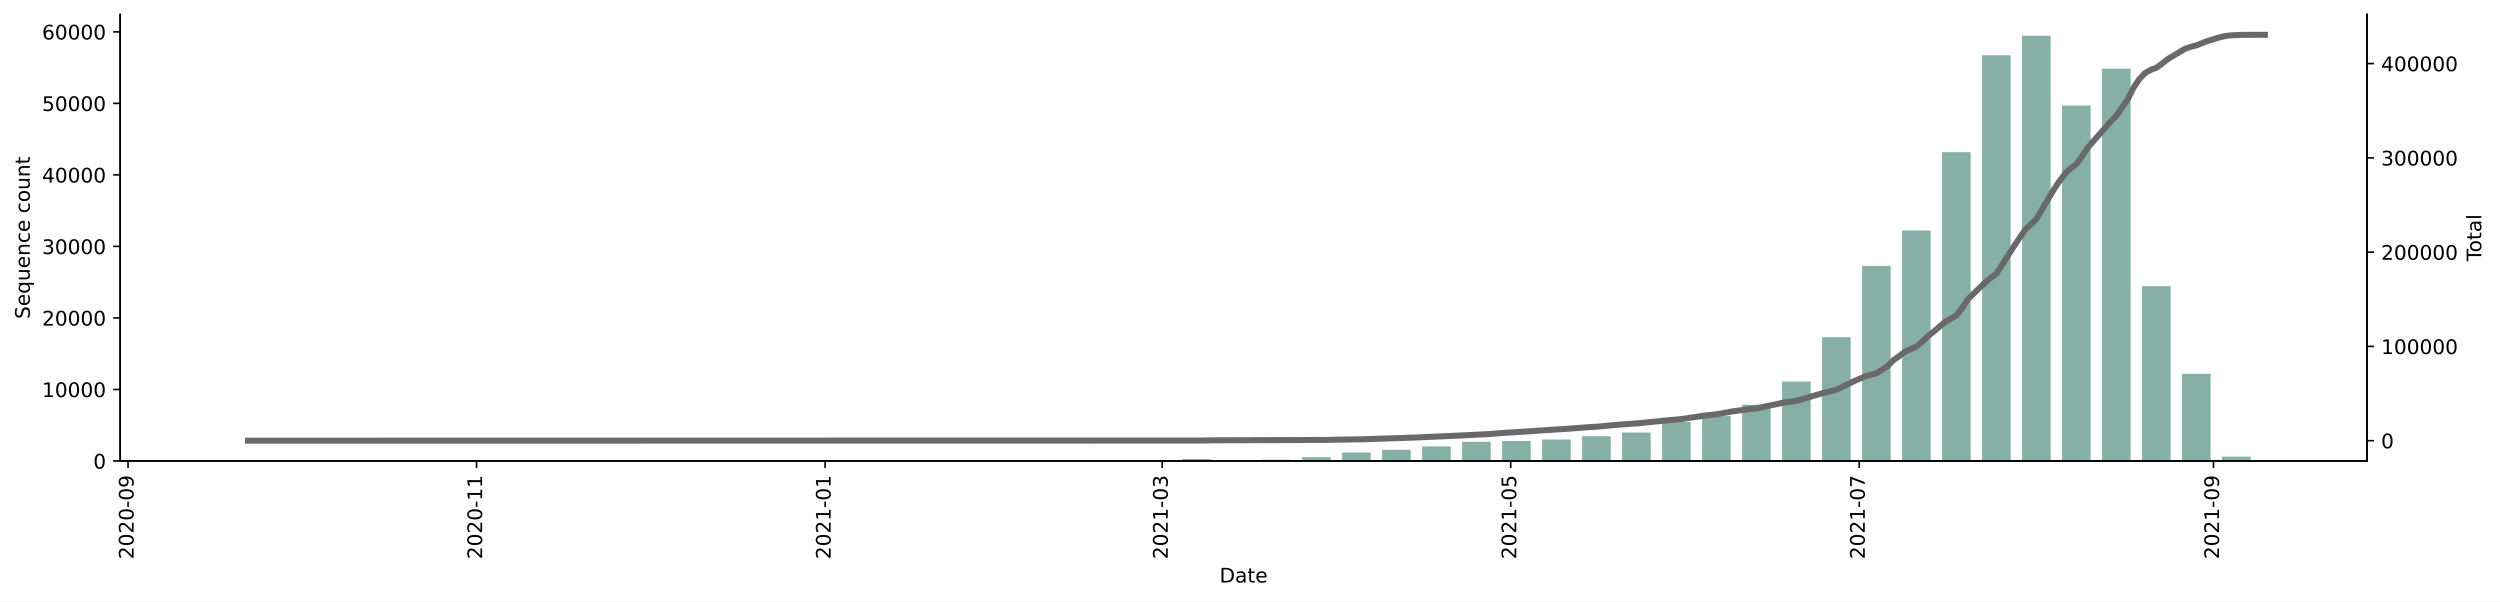
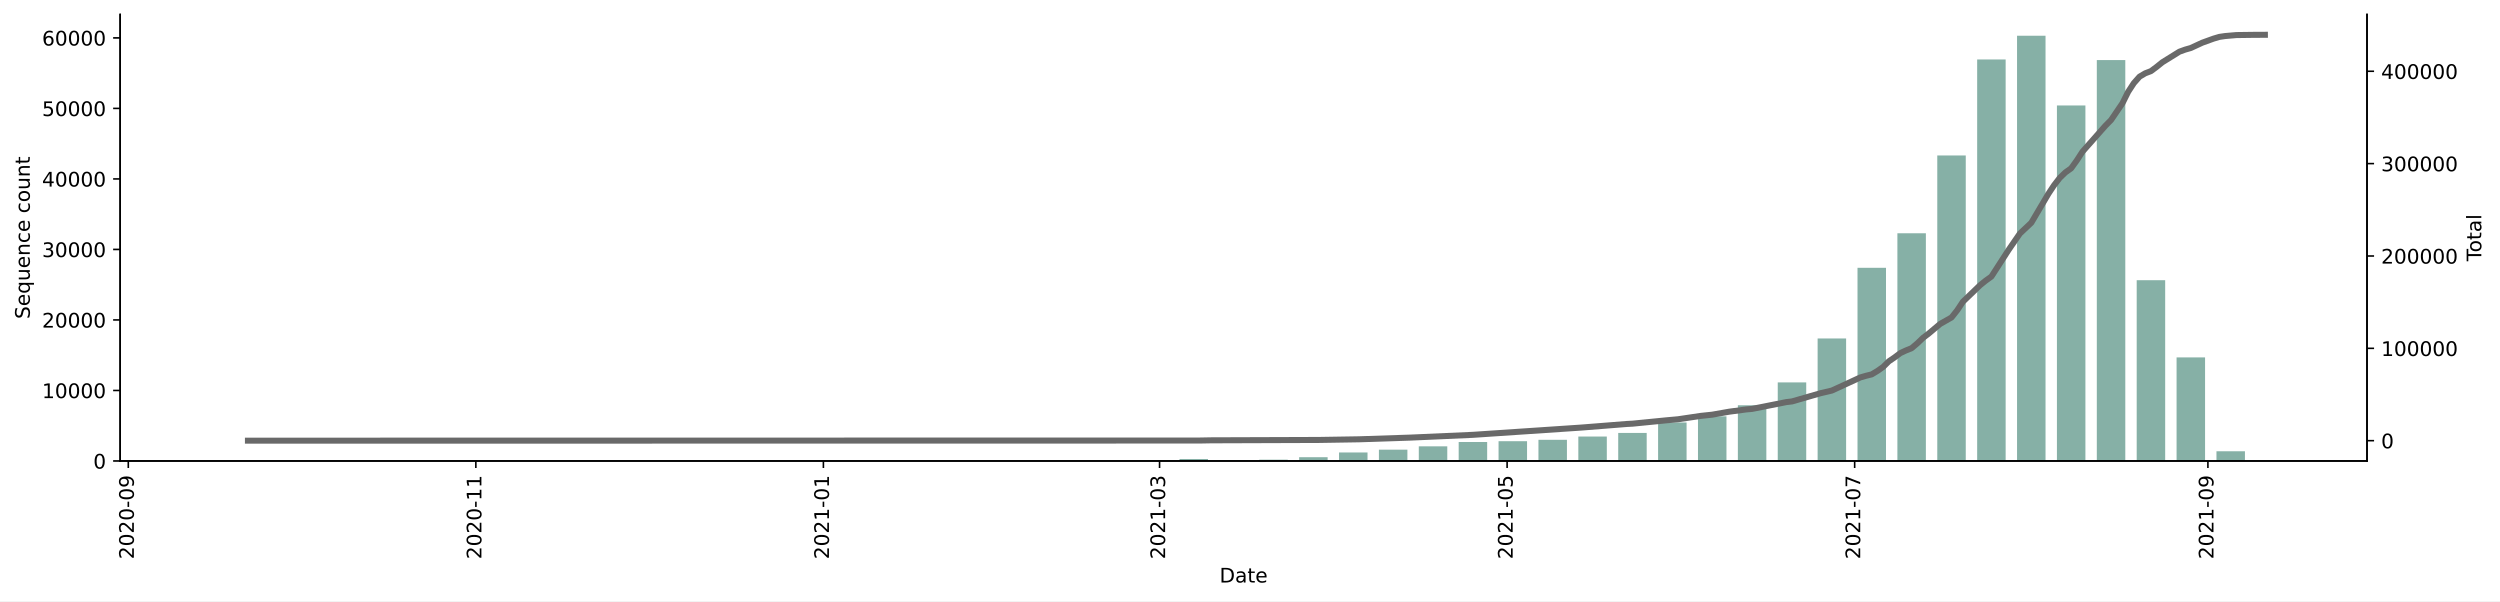
<svg xmlns="http://www.w3.org/2000/svg" xmlns:xlink="http://www.w3.org/1999/xlink" height="298.621pt" version="1.1" viewBox="0 0 1241.744 298.621" width="1241.744pt">
  <defs>
    <style type="text/css">*{stroke-linecap:butt;stroke-linejoin:round;}</style>
  </defs>
  <g id="figure_1">
    <g id="patch_1">
      <path d="M 0 298.621  L 1241.744 298.621  L 1241.744 0  L 0 0  z " style="fill:#ffffff;" />
    </g>
    <g id="axes_1">
      <g id="patch_2">
        <path d="M 59.691 228.96  L 1175.691 228.96  L 1175.691 7.2  L 59.691 7.2  z " style="fill:#ffffff;" />
      </g>
      <g id="patch_3">
-         <path clip-path="url(#p5395e43c6a)" d="M 110.418 228.96  L 124.607 228.96  L 124.607 228.956  L 110.418 228.956  z " style="fill:#86b0a6;" />
+         <path clip-path="url(#p147b420ae4)" d="M 110.418 228.96  L 124.568 228.96  L 124.568 228.956  L 110.418 228.956  z " style="fill:#86b0a6;" />
      </g>
      <g id="patch_4">
-         <path clip-path="url(#p5395e43c6a)" d="M 209.744 228.96  L 223.933 228.96  L 223.933 228.956  L 209.744 228.956  z " style="fill:#86b0a6;" />
+         <path clip-path="url(#p147b420ae4)" d="M 209.467 228.96  L 223.617 228.96  L 223.617 228.956  L 209.467 228.956  z " style="fill:#86b0a6;" />
      </g>
      <g id="patch_5">
-         <path clip-path="url(#p5395e43c6a)" d="M 229.609 228.96  L 243.799 228.96  L 243.799 228.956  L 229.609 228.956  z " style="fill:#86b0a6;" />
+         <path clip-path="url(#p147b420ae4)" d="M 229.277 228.96  L 243.427 228.96  L 243.427 228.956  L 229.277 228.956  z " style="fill:#86b0a6;" />
      </g>
      <g id="patch_6">
-         <path clip-path="url(#p5395e43c6a)" d="M 269.34 228.96  L 283.529 228.96  L 283.529 228.956  L 269.34 228.956  z " style="fill:#86b0a6;" />
+         <path clip-path="url(#p147b420ae4)" d="M 268.896 228.96  L 283.046 228.96  L 283.046 228.956  L 268.896 228.956  z " style="fill:#86b0a6;" />
      </g>
      <g id="patch_7">
-         <path clip-path="url(#p5395e43c6a)" d="M 328.935 228.96  L 343.125 228.96  L 343.125 228.949  L 328.935 228.949  z " style="fill:#86b0a6;" />
+         <path clip-path="url(#p147b420ae4)" d="M 328.326 228.96  L 342.476 228.96  L 342.476 228.949  L 328.326 228.949  z " style="fill:#86b0a6;" />
      </g>
      <g id="patch_8">
-         <path clip-path="url(#p5395e43c6a)" d="M 348.801 228.96  L 362.99 228.96  L 362.99 228.956  L 348.801 228.956  z " style="fill:#86b0a6;" />
+         <path clip-path="url(#p147b420ae4)" d="M 348.136 228.96  L 362.286 228.96  L 362.286 228.956  L 348.136 228.956  z " style="fill:#86b0a6;" />
      </g>
      <g id="patch_9">
-         <path clip-path="url(#p5395e43c6a)" d="M 408.396 228.96  L 422.586 228.96  L 422.586 228.91  L 408.396 228.91  z " style="fill:#86b0a6;" />
+         <path clip-path="url(#p147b420ae4)" d="M 407.565 228.96  L 421.715 228.96  L 421.715 228.911  L 407.565 228.911  z " style="fill:#86b0a6;" />
      </g>
      <g id="patch_10">
-         <path clip-path="url(#p5395e43c6a)" d="M 428.262 228.96  L 442.451 228.96  L 442.451 228.953  L 428.262 228.953  z " style="fill:#86b0a6;" />
+         <path clip-path="url(#p147b420ae4)" d="M 427.375 228.96  L 441.525 228.96  L 441.525 228.953  L 427.375 228.953  z " style="fill:#86b0a6;" />
      </g>
      <g id="patch_11">
-         <path clip-path="url(#p5395e43c6a)" d="M 448.127 228.96  L 462.316 228.96  L 462.316 228.956  L 448.127 228.956  z " style="fill:#86b0a6;" />
+         <path clip-path="url(#p147b420ae4)" d="M 447.185 228.96  L 461.335 228.96  L 461.335 228.956  L 447.185 228.956  z " style="fill:#86b0a6;" />
      </g>
      <g id="patch_12">
-         <path clip-path="url(#p5395e43c6a)" d="M 467.992 228.96  L 482.181 228.96  L 482.181 228.949  L 467.992 228.949  z " style="fill:#86b0a6;" />
+         <path clip-path="url(#p147b420ae4)" d="M 466.995 228.96  L 481.144 228.96  L 481.144 228.949  L 466.995 228.949  z " style="fill:#86b0a6;" />
      </g>
      <g id="patch_13">
-         <path clip-path="url(#p5395e43c6a)" d="M 487.857 228.96  L 502.047 228.96  L 502.047 228.878  L 487.857 228.878  z " style="fill:#86b0a6;" />
+         <path clip-path="url(#p147b420ae4)" d="M 486.804 228.96  L 500.954 228.96  L 500.954 228.879  L 486.804 228.879  z " style="fill:#86b0a6;" />
      </g>
      <g id="patch_14">
-         <path clip-path="url(#p5395e43c6a)" d="M 507.722 228.96  L 521.912 228.96  L 521.912 228.921  L 507.722 228.921  z " style="fill:#86b0a6;" />
+         <path clip-path="url(#p147b420ae4)" d="M 506.614 228.96  L 520.764 228.96  L 520.764 228.921  L 506.614 228.921  z " style="fill:#86b0a6;" />
      </g>
      <g id="patch_15">
-         <path clip-path="url(#p5395e43c6a)" d="M 527.588 228.96  L 541.777 228.96  L 541.777 228.956  L 527.588 228.956  z " style="fill:#86b0a6;" />
+         <path clip-path="url(#p147b420ae4)" d="M 526.424 228.96  L 540.574 228.96  L 540.574 228.956  L 526.424 228.956  z " style="fill:#86b0a6;" />
      </g>
      <g id="patch_16">
-         <path clip-path="url(#p5395e43c6a)" d="M 547.453 228.96  L 561.642 228.96  L 561.642 228.942  L 547.453 228.942  z " style="fill:#86b0a6;" />
+         <path clip-path="url(#p147b420ae4)" d="M 546.234 228.96  L 560.384 228.96  L 560.384 228.942  L 546.234 228.942  z " style="fill:#86b0a6;" />
      </g>
      <g id="patch_17">
-         <path clip-path="url(#p5395e43c6a)" d="M 567.318 228.96  L 581.508 228.96  L 581.508 228.775  L 567.318 228.775  z " style="fill:#86b0a6;" />
+         <path clip-path="url(#p147b420ae4)" d="M 566.044 228.96  L 580.193 228.96  L 580.193 228.778  L 566.044 228.778  z " style="fill:#86b0a6;" />
      </g>
      <g id="patch_18">
-         <path clip-path="url(#p5395e43c6a)" d="M 587.183 228.96  L 601.373 228.96  L 601.373 227.976  L 587.183 227.976  z " style="fill:#86b0a6;" />
+         <path clip-path="url(#p147b420ae4)" d="M 585.853 228.96  L 600.003 228.96  L 600.003 227.979  L 585.853 227.979  z " style="fill:#86b0a6;" />
      </g>
      <g id="patch_19">
-         <path clip-path="url(#p5395e43c6a)" d="M 607.049 228.96  L 621.238 228.96  L 621.238 228.566  L 607.049 228.566  z " style="fill:#86b0a6;" />
+         <path clip-path="url(#p147b420ae4)" d="M 605.663 228.96  L 619.813 228.96  L 619.813 228.568  L 605.663 228.568  z " style="fill:#86b0a6;" />
      </g>
      <g id="patch_20">
-         <path clip-path="url(#p5395e43c6a)" d="M 626.914 228.96  L 641.103 228.96  L 641.103 228.31  L 626.914 228.31  z " style="fill:#86b0a6;" />
+         <path clip-path="url(#p147b420ae4)" d="M 625.473 228.96  L 639.623 228.96  L 639.623 228.316  L 625.473 228.316  z " style="fill:#86b0a6;" />
      </g>
      <g id="patch_21">
-         <path clip-path="url(#p5395e43c6a)" d="M 646.779 228.96  L 660.968 228.96  L 660.968 227.081  L 646.779 227.081  z " style="fill:#86b0a6;" />
+         <path clip-path="url(#p147b420ae4)" d="M 645.283 228.96  L 659.433 228.96  L 659.433 227.076  L 645.283 227.076  z " style="fill:#86b0a6;" />
      </g>
      <g id="patch_22">
-         <path clip-path="url(#p5395e43c6a)" d="M 666.644 228.96  L 680.834 228.96  L 680.834 224.779  L 666.644 224.779  z " style="fill:#86b0a6;" />
+         <path clip-path="url(#p147b420ae4)" d="M 665.093 228.96  L 679.243 228.96  L 679.243 224.733  L 665.093 224.733  z " style="fill:#86b0a6;" />
      </g>
      <g id="patch_23">
-         <path clip-path="url(#p5395e43c6a)" d="M 686.509 228.96  L 700.699 228.96  L 700.699 223.422  L 686.509 223.422  z " style="fill:#86b0a6;" />
+         <path clip-path="url(#p147b420ae4)" d="M 684.902 228.96  L 699.052 228.96  L 699.052 223.363  L 684.902 223.363  z " style="fill:#86b0a6;" />
      </g>
      <g id="patch_24">
-         <path clip-path="url(#p5395e43c6a)" d="M 706.375 228.96  L 720.564 228.96  L 720.564 221.713  L 706.375 221.713  z " style="fill:#86b0a6;" />
+         <path clip-path="url(#p147b420ae4)" d="M 704.712 228.96  L 718.862 228.96  L 718.862 221.689  L 704.712 221.689  z " style="fill:#86b0a6;" />
      </g>
      <g id="patch_25">
-         <path clip-path="url(#p5395e43c6a)" d="M 726.24 228.96  L 740.429 228.96  L 740.429 219.468  L 726.24 219.468  z " style="fill:#86b0a6;" />
+         <path clip-path="url(#p147b420ae4)" d="M 724.522 228.96  L 738.672 228.96  L 738.672 219.525  L 724.522 219.525  z " style="fill:#86b0a6;" />
      </g>
      <g id="patch_26">
-         <path clip-path="url(#p5395e43c6a)" d="M 746.105 228.96  L 760.295 228.96  L 760.295 218.999  L 746.105 218.999  z " style="fill:#86b0a6;" />
+         <path clip-path="url(#p147b420ae4)" d="M 744.332 228.96  L 758.482 228.96  L 758.482 219.133  L 744.332 219.133  z " style="fill:#86b0a6;" />
      </g>
      <g id="patch_27">
-         <path clip-path="url(#p5395e43c6a)" d="M 765.97 228.96  L 780.16 228.96  L 780.16 218.303  L 765.97 218.303  z " style="fill:#86b0a6;" />
+         <path clip-path="url(#p147b420ae4)" d="M 764.142 228.96  L 778.292 228.96  L 778.292 218.436  L 764.142 218.436  z " style="fill:#86b0a6;" />
      </g>
      <g id="patch_28">
-         <path clip-path="url(#p5395e43c6a)" d="M 785.836 228.96  L 800.025 228.96  L 800.025 216.672  L 785.836 216.672  z " style="fill:#86b0a6;" />
+         <path clip-path="url(#p147b420ae4)" d="M 783.952 228.96  L 798.101 228.96  L 798.101 216.825  L 783.952 216.825  z " style="fill:#86b0a6;" />
      </g>
      <g id="patch_29">
-         <path clip-path="url(#p5395e43c6a)" d="M 805.701 228.96  L 819.89 228.96  L 819.89 214.822  L 805.701 214.822  z " style="fill:#86b0a6;" />
+         <path clip-path="url(#p147b420ae4)" d="M 803.761 228.96  L 817.911 228.96  L 817.911 215.021  L 803.761 215.021  z " style="fill:#86b0a6;" />
      </g>
      <g id="patch_30">
-         <path clip-path="url(#p5395e43c6a)" d="M 825.566 228.96  L 839.755 228.96  L 839.755 209.589  L 825.566 209.589  z " style="fill:#86b0a6;" />
+         <path clip-path="url(#p147b420ae4)" d="M 823.571 228.96  L 837.721 228.96  L 837.721 209.834  L 823.571 209.834  z " style="fill:#86b0a6;" />
      </g>
      <g id="patch_31">
-         <path clip-path="url(#p5395e43c6a)" d="M 845.431 228.96  L 859.621 228.96  L 859.621 206.655  L 845.431 206.655  z " style="fill:#86b0a6;" />
+         <path clip-path="url(#p147b420ae4)" d="M 843.381 228.96  L 857.531 228.96  L 857.531 206.78  L 843.381 206.78  z " style="fill:#86b0a6;" />
      </g>
      <g id="patch_32">
-         <path clip-path="url(#p5395e43c6a)" d="M 865.296 228.96  L 879.486 228.96  L 879.486 201.074  L 865.296 201.074  z " style="fill:#86b0a6;" />
+         <path clip-path="url(#p147b420ae4)" d="M 863.191 228.96  L 877.341 228.96  L 877.341 201.282  L 863.191 201.282  z " style="fill:#86b0a6;" />
      </g>
      <g id="patch_33">
-         <path clip-path="url(#p5395e43c6a)" d="M 885.162 228.96  L 899.351 228.96  L 899.351 189.493  L 885.162 189.493  z " style="fill:#86b0a6;" />
+         <path clip-path="url(#p147b420ae4)" d="M 883.001 228.96  L 897.15 228.96  L 897.15 189.945  L 883.001 189.945  z " style="fill:#86b0a6;" />
      </g>
      <g id="patch_34">
-         <path clip-path="url(#p5395e43c6a)" d="M 905.027 228.96  L 919.216 228.96  L 919.216 167.49  L 905.027 167.49  z " style="fill:#86b0a6;" />
+         <path clip-path="url(#p147b420ae4)" d="M 902.81 228.96  L 916.96 228.96  L 916.96 168.122  L 902.81 168.122  z " style="fill:#86b0a6;" />
      </g>
      <g id="patch_35">
-         <path clip-path="url(#p5395e43c6a)" d="M 924.892 228.96  L 939.082 228.96  L 939.082 132.097  L 924.892 132.097  z " style="fill:#86b0a6;" />
+         <path clip-path="url(#p147b420ae4)" d="M 922.62 228.96  L 936.77 228.96  L 936.77 133.005  L 922.62 133.005  z " style="fill:#86b0a6;" />
      </g>
      <g id="patch_36">
-         <path clip-path="url(#p5395e43c6a)" d="M 944.757 228.96  L 958.947 228.96  L 958.947 114.47  L 944.757 114.47  z " style="fill:#86b0a6;" />
+         <path clip-path="url(#p147b420ae4)" d="M 942.43 228.96  L 956.58 228.96  L 956.58 115.869  L 942.43 115.869  z " style="fill:#86b0a6;" />
      </g>
      <g id="patch_37">
-         <path clip-path="url(#p5395e43c6a)" d="M 964.623 228.96  L 978.812 228.96  L 978.812 75.596  L 964.623 75.596  z " style="fill:#86b0a6;" />
+         <path clip-path="url(#p147b420ae4)" d="M 962.24 228.96  L 976.39 228.96  L 976.39 77.225  L 962.24 77.225  z " style="fill:#86b0a6;" />
      </g>
      <g id="patch_38">
-         <path clip-path="url(#p5395e43c6a)" d="M 984.488 228.96  L 998.677 228.96  L 998.677 27.465  L 984.488 27.465  z " style="fill:#86b0a6;" />
+         <path clip-path="url(#p147b420ae4)" d="M 982.05 228.96  L 996.2 228.96  L 996.2 29.545  L 982.05 29.545  z " style="fill:#86b0a6;" />
      </g>
      <g id="patch_39">
-         <path clip-path="url(#p5395e43c6a)" d="M 1004.353 228.96  L 1018.543 228.96  L 1018.543 17.76  L 1004.353 17.76  z " style="fill:#86b0a6;" />
+         <path clip-path="url(#p147b420ae4)" d="M 1001.86 228.96  L 1016.009 228.96  L 1016.009 17.76  L 1001.86 17.76  z " style="fill:#86b0a6;" />
      </g>
      <g id="patch_40">
-         <path clip-path="url(#p5395e43c6a)" d="M 1024.218 228.96  L 1038.408 228.96  L 1038.408 52.428  L 1024.218 52.428  z " style="fill:#86b0a6;" />
+         <path clip-path="url(#p147b420ae4)" d="M 1021.669 228.96  L 1035.819 228.96  L 1035.819 52.38  L 1021.669 52.38  z " style="fill:#86b0a6;" />
      </g>
      <g id="patch_41">
-         <path clip-path="url(#p5395e43c6a)" d="M 1044.084 228.96  L 1058.273 228.96  L 1058.273 34.115  L 1044.084 34.115  z " style="fill:#86b0a6;" />
+         <path clip-path="url(#p147b420ae4)" d="M 1041.479 228.96  L 1055.629 228.96  L 1055.629 29.836  L 1041.479 29.836  z " style="fill:#86b0a6;" />
      </g>
      <g id="patch_42">
-         <path clip-path="url(#p5395e43c6a)" d="M 1063.949 228.96  L 1078.138 228.96  L 1078.138 142.157  L 1063.949 142.157  z " style="fill:#86b0a6;" />
+         <path clip-path="url(#p147b420ae4)" d="M 1061.289 228.96  L 1075.439 228.96  L 1075.439 139.173  L 1061.289 139.173  z " style="fill:#86b0a6;" />
      </g>
      <g id="patch_43">
-         <path clip-path="url(#p5395e43c6a)" d="M 1083.814 228.96  L 1098.003 228.96  L 1098.003 185.656  L 1083.814 185.656  z " style="fill:#86b0a6;" />
+         <path clip-path="url(#p147b420ae4)" d="M 1081.099 228.96  L 1095.249 228.96  L 1095.249 177.505  L 1081.099 177.505  z " style="fill:#86b0a6;" />
      </g>
      <g id="patch_44">
-         <path clip-path="url(#p5395e43c6a)" d="M 1103.679 228.96  L 1117.869 228.96  L 1117.869 226.811  L 1103.679 226.811  z " style="fill:#86b0a6;" />
+         <path clip-path="url(#p147b420ae4)" d="M 1100.909 228.96  L 1115.058 228.96  L 1115.058 224.144  L 1100.909 224.144  z " style="fill:#86b0a6;" />
      </g>
      <g id="matplotlib.axis_1">
        <g id="xtick_1">
          <g id="line2d_1">
            <defs>
-               <path d="M 0 0  L 0 3.5  " id="m4248765a72" style="stroke:#000000;stroke-width:0.8;" />
+               <path d="M 0 0  L 0 3.5  " id="m78012e7418" style="stroke:#000000;stroke-width:0.8;" />
            </defs>
            <g>
-               <use style="stroke:#000000;stroke-width:0.8;" x="63.593" xlink:href="#m4248765a72" y="228.96" />
+               <use style="stroke:#000000;stroke-width:0.8;" x="63.723" xlink:href="#m78012e7418" y="228.96" />
            </g>
          </g>
          <g id="text_1">
-             <g transform="translate(66.3521 277.7428)rotate(-90)scale(0.1 -0.1)">
+             <g transform="translate(66.48271 277.7428)rotate(-90)scale(0.1 -0.1)">
              <defs>
                <path d="M 1228 531  L 3431 531  L 3431 0  L 469 0  L 469 531  Q 828 903 1448 1529  Q 2069 2156 2228 2338  Q 2531 2678 2651 2914  Q 2772 3150 2772 3378  Q 2772 3750 2511 3984  Q 2250 4219 1831 4219  Q 1534 4219 1204 4116  Q 875 4013 500 3803  L 500 4441  Q 881 4594 1212 4672  Q 1544 4750 1819 4750  Q 2544 4750 2975 4387  Q 3406 4025 3406 3419  Q 3406 3131 3298 2873  Q 3191 2616 2906 2266  Q 2828 2175 2409 1742  Q 1991 1309 1228 531  z " id="DejaVuSans-32" transform="scale(0.015625)" />
                <path d="M 2034 4250  Q 1547 4250 1301 3770  Q 1056 3291 1056 2328  Q 1056 1369 1301 889  Q 1547 409 2034 409  Q 2525 409 2770 889  Q 3016 1369 3016 2328  Q 3016 3291 2770 3770  Q 2525 4250 2034 4250  z M 2034 4750  Q 2819 4750 3233 4129  Q 3647 3509 3647 2328  Q 3647 1150 3233 529  Q 2819 -91 2034 -91  Q 1250 -91 836 529  Q 422 1150 422 2328  Q 422 3509 836 4129  Q 1250 4750 2034 4750  z " id="DejaVuSans-30" transform="scale(0.015625)" />
                <path d="M 313 2009  L 1997 2009  L 1997 1497  L 313 1497  L 313 2009  z " id="DejaVuSans-2d" transform="scale(0.015625)" />
                <path d="M 703 97  L 703 672  Q 941 559 1184 500  Q 1428 441 1663 441  Q 2288 441 2617 861  Q 2947 1281 2994 2138  Q 2813 1869 2534 1725  Q 2256 1581 1919 1581  Q 1219 1581 811 2004  Q 403 2428 403 3163  Q 403 3881 828 4315  Q 1253 4750 1959 4750  Q 2769 4750 3195 4129  Q 3622 3509 3622 2328  Q 3622 1225 3098 567  Q 2575 -91 1691 -91  Q 1453 -91 1209 -44  Q 966 3 703 97  z M 1959 2075  Q 2384 2075 2632 2365  Q 2881 2656 2881 3163  Q 2881 3666 2632 3958  Q 2384 4250 1959 4250  Q 1534 4250 1286 3958  Q 1038 3666 1038 3163  Q 1038 2656 1286 2365  Q 1534 2075 1959 2075  z " id="DejaVuSans-39" transform="scale(0.015625)" />
              </defs>
              <use xlink:href="#DejaVuSans-32" />
              <use x="63.623" xlink:href="#DejaVuSans-30" />
              <use x="127.246" xlink:href="#DejaVuSans-32" />
              <use x="190.869" xlink:href="#DejaVuSans-30" />
              <use x="254.492" xlink:href="#DejaVuSans-2d" />
              <use x="290.576" xlink:href="#DejaVuSans-30" />
              <use x="354.199" xlink:href="#DejaVuSans-39" />
            </g>
          </g>
        </g>
        <g id="xtick_2">
          <g id="line2d_2">
            <g>
-               <use style="stroke:#000000;stroke-width:0.8;" x="236.704" xlink:href="#m4248765a72" y="228.96" />
+               <use style="stroke:#000000;stroke-width:0.8;" x="236.352" xlink:href="#m78012e7418" y="228.96" />
            </g>
          </g>
          <g id="text_2">
-             <g transform="translate(239.4633 277.7428)rotate(-90)scale(0.1 -0.1)">
+             <g transform="translate(239.1111 277.7428)rotate(-90)scale(0.1 -0.1)">
              <defs>
                <path d="M 794 531  L 1825 531  L 1825 4091  L 703 3866  L 703 4441  L 1819 4666  L 2450 4666  L 2450 531  L 3481 531  L 3481 0  L 794 0  L 794 531  z " id="DejaVuSans-31" transform="scale(0.015625)" />
              </defs>
              <use xlink:href="#DejaVuSans-32" />
              <use x="63.623" xlink:href="#DejaVuSans-30" />
              <use x="127.246" xlink:href="#DejaVuSans-32" />
              <use x="190.869" xlink:href="#DejaVuSans-30" />
              <use x="254.492" xlink:href="#DejaVuSans-2d" />
              <use x="290.576" xlink:href="#DejaVuSans-31" />
              <use x="354.199" xlink:href="#DejaVuSans-31" />
            </g>
          </g>
        </g>
        <g id="xtick_3">
          <g id="line2d_3">
            <g>
-               <use style="stroke:#000000;stroke-width:0.8;" x="409.815" xlink:href="#m4248765a72" y="228.96" />
+               <use style="stroke:#000000;stroke-width:0.8;" x="408.98" xlink:href="#m78012e7418" y="228.96" />
            </g>
          </g>
          <g id="text_3">
-             <g transform="translate(412.5746 277.7428)rotate(-90)scale(0.1 -0.1)">
+             <g transform="translate(411.7395 277.7428)rotate(-90)scale(0.1 -0.1)">
              <use xlink:href="#DejaVuSans-32" />
              <use x="63.623" xlink:href="#DejaVuSans-30" />
              <use x="127.246" xlink:href="#DejaVuSans-32" />
              <use x="190.869" xlink:href="#DejaVuSans-31" />
              <use x="254.492" xlink:href="#DejaVuSans-2d" />
              <use x="290.576" xlink:href="#DejaVuSans-30" />
              <use x="354.199" xlink:href="#DejaVuSans-31" />
            </g>
          </g>
        </g>
        <g id="xtick_4">
          <g id="line2d_4">
            <g>
-               <use style="stroke:#000000;stroke-width:0.8;" x="577.251" xlink:href="#m4248765a72" y="228.96" />
+               <use style="stroke:#000000;stroke-width:0.8;" x="575.949" xlink:href="#m78012e7418" y="228.96" />
            </g>
          </g>
          <g id="text_4">
-             <g transform="translate(580.0101 277.7428)rotate(-90)scale(0.1 -0.1)">
+             <g transform="translate(578.7079 277.7428)rotate(-90)scale(0.1 -0.1)">
              <defs>
                <path d="M 2597 2516  Q 3050 2419 3304 2112  Q 3559 1806 3559 1356  Q 3559 666 3084 287  Q 2609 -91 1734 -91  Q 1441 -91 1130 -33  Q 819 25 488 141  L 488 750  Q 750 597 1062 519  Q 1375 441 1716 441  Q 2309 441 2620 675  Q 2931 909 2931 1356  Q 2931 1769 2642 2001  Q 2353 2234 1838 2234  L 1294 2234  L 1294 2753  L 1863 2753  Q 2328 2753 2575 2939  Q 2822 3125 2822 3475  Q 2822 3834 2567 4026  Q 2313 4219 1838 4219  Q 1578 4219 1281 4162  Q 984 4106 628 3988  L 628 4550  Q 988 4650 1302 4700  Q 1616 4750 1894 4750  Q 2613 4750 3031 4423  Q 3450 4097 3450 3541  Q 3450 3153 3228 2886  Q 3006 2619 2597 2516  z " id="DejaVuSans-33" transform="scale(0.015625)" />
              </defs>
              <use xlink:href="#DejaVuSans-32" />
              <use x="63.623" xlink:href="#DejaVuSans-30" />
              <use x="127.246" xlink:href="#DejaVuSans-32" />
              <use x="190.869" xlink:href="#DejaVuSans-31" />
              <use x="254.492" xlink:href="#DejaVuSans-2d" />
              <use x="290.576" xlink:href="#DejaVuSans-30" />
              <use x="354.199" xlink:href="#DejaVuSans-33" />
            </g>
          </g>
        </g>
        <g id="xtick_5">
          <g id="line2d_5">
            <g>
-               <use style="stroke:#000000;stroke-width:0.8;" x="750.362" xlink:href="#m4248765a72" y="228.96" />
+               <use style="stroke:#000000;stroke-width:0.8;" x="748.577" xlink:href="#m78012e7418" y="228.96" />
            </g>
          </g>
          <g id="text_5">
-             <g transform="translate(753.1213 277.7428)rotate(-90)scale(0.1 -0.1)">
+             <g transform="translate(751.3363 277.7428)rotate(-90)scale(0.1 -0.1)">
              <defs>
                <path d="M 691 4666  L 3169 4666  L 3169 4134  L 1269 4134  L 1269 2991  Q 1406 3038 1543 3061  Q 1681 3084 1819 3084  Q 2600 3084 3056 2656  Q 3513 2228 3513 1497  Q 3513 744 3044 326  Q 2575 -91 1722 -91  Q 1428 -91 1123 -41  Q 819 9 494 109  L 494 744  Q 775 591 1075 516  Q 1375 441 1709 441  Q 2250 441 2565 725  Q 2881 1009 2881 1497  Q 2881 1984 2565 2268  Q 2250 2553 1709 2553  Q 1456 2553 1204 2497  Q 953 2441 691 2322  L 691 4666  z " id="DejaVuSans-35" transform="scale(0.015625)" />
              </defs>
              <use xlink:href="#DejaVuSans-32" />
              <use x="63.623" xlink:href="#DejaVuSans-30" />
              <use x="127.246" xlink:href="#DejaVuSans-32" />
              <use x="190.869" xlink:href="#DejaVuSans-31" />
              <use x="254.492" xlink:href="#DejaVuSans-2d" />
              <use x="290.576" xlink:href="#DejaVuSans-30" />
              <use x="354.199" xlink:href="#DejaVuSans-35" />
            </g>
          </g>
        </g>
        <g id="xtick_6">
          <g id="line2d_6">
            <g>
-               <use style="stroke:#000000;stroke-width:0.8;" x="923.473" xlink:href="#m4248765a72" y="228.96" />
+               <use style="stroke:#000000;stroke-width:0.8;" x="921.205" xlink:href="#m78012e7418" y="228.96" />
            </g>
          </g>
          <g id="text_6">
-             <g transform="translate(926.2326 277.7428)rotate(-90)scale(0.1 -0.1)">
+             <g transform="translate(923.9646 277.7428)rotate(-90)scale(0.1 -0.1)">
              <defs>
                <path d="M 525 4666  L 3525 4666  L 3525 4397  L 1831 0  L 1172 0  L 2766 4134  L 525 4134  L 525 4666  z " id="DejaVuSans-37" transform="scale(0.015625)" />
              </defs>
              <use xlink:href="#DejaVuSans-32" />
              <use x="63.623" xlink:href="#DejaVuSans-30" />
              <use x="127.246" xlink:href="#DejaVuSans-32" />
              <use x="190.869" xlink:href="#DejaVuSans-31" />
              <use x="254.492" xlink:href="#DejaVuSans-2d" />
              <use x="290.576" xlink:href="#DejaVuSans-30" />
              <use x="354.199" xlink:href="#DejaVuSans-37" />
            </g>
          </g>
        </g>
        <g id="xtick_7">
          <g id="line2d_7">
            <g>
-               <use style="stroke:#000000;stroke-width:0.8;" x="1099.422" xlink:href="#m4248765a72" y="228.96" />
+               <use style="stroke:#000000;stroke-width:0.8;" x="1096.664" xlink:href="#m78012e7418" y="228.96" />
            </g>
          </g>
          <g id="text_7">
-             <g transform="translate(1102.182 277.7428)rotate(-90)scale(0.1 -0.1)">
+             <g transform="translate(1099.423 277.7428)rotate(-90)scale(0.1 -0.1)">
              <use xlink:href="#DejaVuSans-32" />
              <use x="63.623" xlink:href="#DejaVuSans-30" />
              <use x="127.246" xlink:href="#DejaVuSans-32" />
              <use x="190.869" xlink:href="#DejaVuSans-31" />
              <use x="254.492" xlink:href="#DejaVuSans-2d" />
              <use x="290.576" xlink:href="#DejaVuSans-30" />
              <use x="354.199" xlink:href="#DejaVuSans-39" />
            </g>
          </g>
        </g>
        <g id="text_8">
          <g transform="translate(605.7398 289.3413)scale(0.1 -0.1)">
            <defs>
              <path d="M 1259 4147  L 1259 519  L 2022 519  Q 2988 519 3436 956  Q 3884 1394 3884 2338  Q 3884 3275 3436 3711  Q 2988 4147 2022 4147  L 1259 4147  z M 628 4666  L 1925 4666  Q 3281 4666 3915 4102  Q 4550 3538 4550 2338  Q 4550 1131 3912 565  Q 3275 0 1925 0  L 628 0  L 628 4666  z " id="DejaVuSans-44" transform="scale(0.015625)" />
              <path d="M 2194 1759  Q 1497 1759 1228 1600  Q 959 1441 959 1056  Q 959 750 1161 570  Q 1363 391 1709 391  Q 2188 391 2477 730  Q 2766 1069 2766 1631  L 2766 1759  L 2194 1759  z M 3341 1997  L 3341 0  L 2766 0  L 2766 531  Q 2569 213 2275 61  Q 1981 -91 1556 -91  Q 1019 -91 701 211  Q 384 513 384 1019  Q 384 1609 779 1909  Q 1175 2209 1959 2209  L 2766 2209  L 2766 2266  Q 2766 2663 2505 2880  Q 2244 3097 1772 3097  Q 1472 3097 1187 3025  Q 903 2953 641 2809  L 641 3341  Q 956 3463 1253 3523  Q 1550 3584 1831 3584  Q 2591 3584 2966 3190  Q 3341 2797 3341 1997  z " id="DejaVuSans-61" transform="scale(0.015625)" />
              <path d="M 1172 4494  L 1172 3500  L 2356 3500  L 2356 3053  L 1172 3053  L 1172 1153  Q 1172 725 1289 603  Q 1406 481 1766 481  L 2356 481  L 2356 0  L 1766 0  Q 1100 0 847 248  Q 594 497 594 1153  L 594 3053  L 172 3053  L 172 3500  L 594 3500  L 594 4494  L 1172 4494  z " id="DejaVuSans-74" transform="scale(0.015625)" />
              <path d="M 3597 1894  L 3597 1613  L 953 1613  Q 991 1019 1311 708  Q 1631 397 2203 397  Q 2534 397 2845 478  Q 3156 559 3463 722  L 3463 178  Q 3153 47 2828 -22  Q 2503 -91 2169 -91  Q 1331 -91 842 396  Q 353 884 353 1716  Q 353 2575 817 3079  Q 1281 3584 2069 3584  Q 2775 3584 3186 3129  Q 3597 2675 3597 1894  z M 3022 2063  Q 3016 2534 2758 2815  Q 2500 3097 2075 3097  Q 1594 3097 1305 2825  Q 1016 2553 972 2059  L 3022 2063  z " id="DejaVuSans-65" transform="scale(0.015625)" />
            </defs>
            <use xlink:href="#DejaVuSans-44" />
            <use x="77.002" xlink:href="#DejaVuSans-61" />
            <use x="138.281" xlink:href="#DejaVuSans-74" />
            <use x="177.49" xlink:href="#DejaVuSans-65" />
          </g>
        </g>
      </g>
      <g id="matplotlib.axis_2">
        <g id="ytick_1">
          <g id="line2d_8">
            <defs>
-               <path d="M 0 0  L -3.5 0  " id="m4c269c2e46" style="stroke:#000000;stroke-width:0.8;" />
+               <path d="M 0 0  L -3.5 0  " id="ma028931eaa" style="stroke:#000000;stroke-width:0.8;" />
            </defs>
            <g>
-               <use style="stroke:#000000;stroke-width:0.8;" x="59.691" xlink:href="#m4c269c2e46" y="228.96" />
+               <use style="stroke:#000000;stroke-width:0.8;" x="59.691" xlink:href="#ma028931eaa" y="228.96" />
            </g>
          </g>
          <g id="text_9">
            <g transform="translate(46.32812 232.7592)scale(0.1 -0.1)">
              <use xlink:href="#DejaVuSans-30" />
            </g>
          </g>
        </g>
        <g id="ytick_2">
          <g id="line2d_9">
            <g>
-               <use style="stroke:#000000;stroke-width:0.8;" x="59.691" xlink:href="#m4c269c2e46" y="193.436" />
+               <use style="stroke:#000000;stroke-width:0.8;" x="59.691" xlink:href="#ma028931eaa" y="193.937" />
            </g>
          </g>
          <g id="text_10">
-             <g transform="translate(20.87813 197.2354)scale(0.1 -0.1)">
+             <g transform="translate(20.87813 197.7367)scale(0.1 -0.1)">
              <use xlink:href="#DejaVuSans-31" />
              <use x="63.623" xlink:href="#DejaVuSans-30" />
              <use x="127.246" xlink:href="#DejaVuSans-30" />
              <use x="190.869" xlink:href="#DejaVuSans-30" />
              <use x="254.492" xlink:href="#DejaVuSans-30" />
            </g>
          </g>
        </g>
        <g id="ytick_3">
          <g id="line2d_10">
            <g>
-               <use style="stroke:#000000;stroke-width:0.8;" x="59.691" xlink:href="#m4c269c2e46" y="157.912" />
+               <use style="stroke:#000000;stroke-width:0.8;" x="59.691" xlink:href="#ma028931eaa" y="158.915" />
            </g>
          </g>
          <g id="text_11">
-             <g transform="translate(20.87813 161.7115)scale(0.1 -0.1)">
+             <g transform="translate(20.87813 162.7141)scale(0.1 -0.1)">
              <use xlink:href="#DejaVuSans-32" />
              <use x="63.623" xlink:href="#DejaVuSans-30" />
              <use x="127.246" xlink:href="#DejaVuSans-30" />
              <use x="190.869" xlink:href="#DejaVuSans-30" />
              <use x="254.492" xlink:href="#DejaVuSans-30" />
            </g>
          </g>
        </g>
        <g id="ytick_4">
          <g id="line2d_11">
            <g>
-               <use style="stroke:#000000;stroke-width:0.8;" x="59.691" xlink:href="#m4c269c2e46" y="122.388" />
+               <use style="stroke:#000000;stroke-width:0.8;" x="59.691" xlink:href="#ma028931eaa" y="123.892" />
            </g>
          </g>
          <g id="text_12">
-             <g transform="translate(20.87813 126.1876)scale(0.1 -0.1)">
+             <g transform="translate(20.87813 127.6916)scale(0.1 -0.1)">
              <use xlink:href="#DejaVuSans-33" />
              <use x="63.623" xlink:href="#DejaVuSans-30" />
              <use x="127.246" xlink:href="#DejaVuSans-30" />
              <use x="190.869" xlink:href="#DejaVuSans-30" />
              <use x="254.492" xlink:href="#DejaVuSans-30" />
            </g>
          </g>
        </g>
        <g id="ytick_5">
          <g id="line2d_12">
            <g>
-               <use style="stroke:#000000;stroke-width:0.8;" x="59.691" xlink:href="#m4c269c2e46" y="86.865" />
+               <use style="stroke:#000000;stroke-width:0.8;" x="59.691" xlink:href="#ma028931eaa" y="88.87" />
            </g>
          </g>
          <g id="text_13">
-             <g transform="translate(20.87813 90.66378)scale(0.1 -0.1)">
+             <g transform="translate(20.87813 92.66901)scale(0.1 -0.1)">
              <defs>
                <path d="M 2419 4116  L 825 1625  L 2419 1625  L 2419 4116  z M 2253 4666  L 3047 4666  L 3047 1625  L 3713 1625  L 3713 1100  L 3047 1100  L 3047 0  L 2419 0  L 2419 1100  L 313 1100  L 313 1709  L 2253 4666  z " id="DejaVuSans-34" transform="scale(0.015625)" />
              </defs>
              <use xlink:href="#DejaVuSans-34" />
              <use x="63.623" xlink:href="#DejaVuSans-30" />
              <use x="127.246" xlink:href="#DejaVuSans-30" />
              <use x="190.869" xlink:href="#DejaVuSans-30" />
              <use x="254.492" xlink:href="#DejaVuSans-30" />
            </g>
          </g>
        </g>
        <g id="ytick_6">
          <g id="line2d_13">
            <g>
-               <use style="stroke:#000000;stroke-width:0.8;" x="59.691" xlink:href="#m4c269c2e46" y="51.341" />
+               <use style="stroke:#000000;stroke-width:0.8;" x="59.691" xlink:href="#ma028931eaa" y="53.847" />
            </g>
          </g>
          <g id="text_14">
-             <g transform="translate(20.87813 55.13992)scale(0.1 -0.1)">
+             <g transform="translate(20.87813 57.64646)scale(0.1 -0.1)">
              <use xlink:href="#DejaVuSans-35" />
              <use x="63.623" xlink:href="#DejaVuSans-30" />
              <use x="127.246" xlink:href="#DejaVuSans-30" />
              <use x="190.869" xlink:href="#DejaVuSans-30" />
              <use x="254.492" xlink:href="#DejaVuSans-30" />
            </g>
          </g>
        </g>
        <g id="ytick_7">
          <g id="line2d_14">
            <g>
-               <use style="stroke:#000000;stroke-width:0.8;" x="59.691" xlink:href="#m4c269c2e46" y="15.817" />
+               <use style="stroke:#000000;stroke-width:0.8;" x="59.691" xlink:href="#ma028931eaa" y="18.825" />
            </g>
          </g>
          <g id="text_15">
-             <g transform="translate(20.87813 19.61606)scale(0.1 -0.1)">
+             <g transform="translate(20.87813 22.6239)scale(0.1 -0.1)">
              <defs>
                <path d="M 2113 2584  Q 1688 2584 1439 2293  Q 1191 2003 1191 1497  Q 1191 994 1439 701  Q 1688 409 2113 409  Q 2538 409 2786 701  Q 3034 994 3034 1497  Q 3034 2003 2786 2293  Q 2538 2584 2113 2584  z M 3366 4563  L 3366 3988  Q 3128 4100 2886 4159  Q 2644 4219 2406 4219  Q 1781 4219 1451 3797  Q 1122 3375 1075 2522  Q 1259 2794 1537 2939  Q 1816 3084 2150 3084  Q 2853 3084 3261 2657  Q 3669 2231 3669 1497  Q 3669 778 3244 343  Q 2819 -91 2113 -91  Q 1303 -91 875 529  Q 447 1150 447 2328  Q 447 3434 972 4092  Q 1497 4750 2381 4750  Q 2619 4750 2861 4703  Q 3103 4656 3366 4563  z " id="DejaVuSans-36" transform="scale(0.015625)" />
              </defs>
              <use xlink:href="#DejaVuSans-36" />
              <use x="63.623" xlink:href="#DejaVuSans-30" />
              <use x="127.246" xlink:href="#DejaVuSans-30" />
              <use x="190.869" xlink:href="#DejaVuSans-30" />
              <use x="254.492" xlink:href="#DejaVuSans-30" />
            </g>
          </g>
        </g>
        <g id="text_16">
          <g transform="translate(14.79844 158.4402)rotate(-90)scale(0.1 -0.1)">
            <defs>
              <path d="M 3425 4513  L 3425 3897  Q 3066 4069 2747 4153  Q 2428 4238 2131 4238  Q 1616 4238 1336 4038  Q 1056 3838 1056 3469  Q 1056 3159 1242 3001  Q 1428 2844 1947 2747  L 2328 2669  Q 3034 2534 3370 2195  Q 3706 1856 3706 1288  Q 3706 609 3251 259  Q 2797 -91 1919 -91  Q 1588 -91 1214 -16  Q 841 59 441 206  L 441 856  Q 825 641 1194 531  Q 1563 422 1919 422  Q 2459 422 2753 634  Q 3047 847 3047 1241  Q 3047 1584 2836 1778  Q 2625 1972 2144 2069  L 1759 2144  Q 1053 2284 737 2584  Q 422 2884 422 3419  Q 422 4038 858 4394  Q 1294 4750 2059 4750  Q 2388 4750 2728 4690  Q 3069 4631 3425 4513  z " id="DejaVuSans-53" transform="scale(0.015625)" />
              <path d="M 947 1747  Q 947 1113 1208 752  Q 1469 391 1925 391  Q 2381 391 2643 752  Q 2906 1113 2906 1747  Q 2906 2381 2643 2742  Q 2381 3103 1925 3103  Q 1469 3103 1208 2742  Q 947 2381 947 1747  z M 2906 525  Q 2725 213 2448 61  Q 2172 -91 1784 -91  Q 1150 -91 751 415  Q 353 922 353 1747  Q 353 2572 751 3078  Q 1150 3584 1784 3584  Q 2172 3584 2448 3432  Q 2725 3281 2906 2969  L 2906 3500  L 3481 3500  L 3481 -1331  L 2906 -1331  L 2906 525  z " id="DejaVuSans-71" transform="scale(0.015625)" />
              <path d="M 544 1381  L 544 3500  L 1119 3500  L 1119 1403  Q 1119 906 1312 657  Q 1506 409 1894 409  Q 2359 409 2629 706  Q 2900 1003 2900 1516  L 2900 3500  L 3475 3500  L 3475 0  L 2900 0  L 2900 538  Q 2691 219 2414 64  Q 2138 -91 1772 -91  Q 1169 -91 856 284  Q 544 659 544 1381  z M 1991 3584  L 1991 3584  z " id="DejaVuSans-75" transform="scale(0.015625)" />
              <path d="M 3513 2113  L 3513 0  L 2938 0  L 2938 2094  Q 2938 2591 2744 2837  Q 2550 3084 2163 3084  Q 1697 3084 1428 2787  Q 1159 2491 1159 1978  L 1159 0  L 581 0  L 581 3500  L 1159 3500  L 1159 2956  Q 1366 3272 1645 3428  Q 1925 3584 2291 3584  Q 2894 3584 3203 3211  Q 3513 2838 3513 2113  z " id="DejaVuSans-6e" transform="scale(0.015625)" />
              <path d="M 3122 3366  L 3122 2828  Q 2878 2963 2633 3030  Q 2388 3097 2138 3097  Q 1578 3097 1268 2742  Q 959 2388 959 1747  Q 959 1106 1268 751  Q 1578 397 2138 397  Q 2388 397 2633 464  Q 2878 531 3122 666  L 3122 134  Q 2881 22 2623 -34  Q 2366 -91 2075 -91  Q 1284 -91 818 406  Q 353 903 353 1747  Q 353 2603 823 3093  Q 1294 3584 2113 3584  Q 2378 3584 2631 3529  Q 2884 3475 3122 3366  z " id="DejaVuSans-63" transform="scale(0.015625)" />
              <path id="DejaVuSans-20" transform="scale(0.015625)" />
              <path d="M 1959 3097  Q 1497 3097 1228 2736  Q 959 2375 959 1747  Q 959 1119 1226 758  Q 1494 397 1959 397  Q 2419 397 2687 759  Q 2956 1122 2956 1747  Q 2956 2369 2687 2733  Q 2419 3097 1959 3097  z M 1959 3584  Q 2709 3584 3137 3096  Q 3566 2609 3566 1747  Q 3566 888 3137 398  Q 2709 -91 1959 -91  Q 1206 -91 779 398  Q 353 888 353 1747  Q 353 2609 779 3096  Q 1206 3584 1959 3584  z " id="DejaVuSans-6f" transform="scale(0.015625)" />
            </defs>
            <use xlink:href="#DejaVuSans-53" />
            <use x="63.477" xlink:href="#DejaVuSans-65" />
            <use x="125" xlink:href="#DejaVuSans-71" />
            <use x="188.477" xlink:href="#DejaVuSans-75" />
            <use x="251.855" xlink:href="#DejaVuSans-65" />
            <use x="313.379" xlink:href="#DejaVuSans-6e" />
            <use x="376.758" xlink:href="#DejaVuSans-63" />
            <use x="431.738" xlink:href="#DejaVuSans-65" />
            <use x="493.262" xlink:href="#DejaVuSans-20" />
            <use x="525.049" xlink:href="#DejaVuSans-63" />
            <use x="580.029" xlink:href="#DejaVuSans-6f" />
            <use x="641.211" xlink:href="#DejaVuSans-75" />
            <use x="704.59" xlink:href="#DejaVuSans-6e" />
            <use x="767.969" xlink:href="#DejaVuSans-74" />
          </g>
        </g>
      </g>
      <g id="patch_45">
        <path d="M 59.691 228.96  L 59.691 7.2  " style="fill:none;stroke:#000000;stroke-linecap:square;stroke-linejoin:miter;stroke-width:0.8;" />
      </g>
      <g id="patch_46">
        <path d="M 1175.691 228.96  L 1175.691 7.2  " style="fill:none;stroke:#000000;stroke-linecap:square;stroke-linejoin:miter;stroke-width:0.8;" />
      </g>
      <g id="patch_47">
        <path d="M 59.691 228.96  L 1175.691 228.96  " style="fill:none;stroke:#000000;stroke-linecap:square;stroke-linejoin:miter;stroke-width:0.8;" />
      </g>
    </g>
    <g id="axes_2">
      <g id="matplotlib.axis_3">
        <g id="ytick_8">
          <g id="line2d_15">
            <defs>
-               <path d="M 0 0  L 3.5 0  " id="mdbc9464d05" style="stroke:#000000;stroke-width:0.8;" />
+               <path d="M 0 0  L 3.5 0  " id="mf98300af6f" style="stroke:#000000;stroke-width:0.8;" />
            </defs>
            <g>
-               <use style="stroke:#000000;stroke-width:0.8;" x="1175.691" xlink:href="#mdbc9464d05" y="218.88" />
+               <use style="stroke:#000000;stroke-width:0.8;" x="1175.691" xlink:href="#mf98300af6f" y="218.88" />
            </g>
          </g>
          <g id="text_17">
            <g transform="translate(1182.691 222.6797)scale(0.1 -0.1)">
              <use xlink:href="#DejaVuSans-30" />
            </g>
          </g>
        </g>
        <g id="ytick_9">
          <g id="line2d_16">
            <g>
-               <use style="stroke:#000000;stroke-width:0.8;" x="1175.691" xlink:href="#mdbc9464d05" y="172.053" />
+               <use style="stroke:#000000;stroke-width:0.8;" x="1175.691" xlink:href="#mf98300af6f" y="173.011" />
            </g>
          </g>
          <g id="text_18">
-             <g transform="translate(1182.691 175.8527)scale(0.1 -0.1)">
+             <g transform="translate(1182.691 176.8102)scale(0.1 -0.1)">
              <use xlink:href="#DejaVuSans-31" />
              <use x="63.623" xlink:href="#DejaVuSans-30" />
              <use x="127.246" xlink:href="#DejaVuSans-30" />
              <use x="190.869" xlink:href="#DejaVuSans-30" />
              <use x="254.492" xlink:href="#DejaVuSans-30" />
              <use x="318.115" xlink:href="#DejaVuSans-30" />
            </g>
          </g>
        </g>
        <g id="ytick_10">
          <g id="line2d_17">
            <g>
-               <use style="stroke:#000000;stroke-width:0.8;" x="1175.691" xlink:href="#mdbc9464d05" y="125.227" />
+               <use style="stroke:#000000;stroke-width:0.8;" x="1175.691" xlink:href="#mf98300af6f" y="127.142" />
            </g>
          </g>
          <g id="text_19">
-             <g transform="translate(1182.691 129.0257)scale(0.1 -0.1)">
+             <g transform="translate(1182.691 130.9407)scale(0.1 -0.1)">
              <use xlink:href="#DejaVuSans-32" />
              <use x="63.623" xlink:href="#DejaVuSans-30" />
              <use x="127.246" xlink:href="#DejaVuSans-30" />
              <use x="190.869" xlink:href="#DejaVuSans-30" />
              <use x="254.492" xlink:href="#DejaVuSans-30" />
              <use x="318.115" xlink:href="#DejaVuSans-30" />
            </g>
          </g>
        </g>
        <g id="ytick_11">
          <g id="line2d_18">
            <g>
-               <use style="stroke:#000000;stroke-width:0.8;" x="1175.691" xlink:href="#mdbc9464d05" y="78.4" />
+               <use style="stroke:#000000;stroke-width:0.8;" x="1175.691" xlink:href="#mf98300af6f" y="81.272" />
            </g>
          </g>
          <g id="text_20">
-             <g transform="translate(1182.691 82.19873)scale(0.1 -0.1)">
+             <g transform="translate(1182.691 85.07126)scale(0.1 -0.1)">
              <use xlink:href="#DejaVuSans-33" />
              <use x="63.623" xlink:href="#DejaVuSans-30" />
              <use x="127.246" xlink:href="#DejaVuSans-30" />
              <use x="190.869" xlink:href="#DejaVuSans-30" />
              <use x="254.492" xlink:href="#DejaVuSans-30" />
              <use x="318.115" xlink:href="#DejaVuSans-30" />
            </g>
          </g>
        </g>
        <g id="ytick_12">
          <g id="line2d_19">
            <g>
-               <use style="stroke:#000000;stroke-width:0.8;" x="1175.691" xlink:href="#mdbc9464d05" y="31.573" />
+               <use style="stroke:#000000;stroke-width:0.8;" x="1175.691" xlink:href="#mf98300af6f" y="35.403" />
            </g>
          </g>
          <g id="text_21">
-             <g transform="translate(1182.691 35.37175)scale(0.1 -0.1)">
+             <g transform="translate(1182.691 39.20179)scale(0.1 -0.1)">
              <use xlink:href="#DejaVuSans-34" />
              <use x="63.623" xlink:href="#DejaVuSans-30" />
              <use x="127.246" xlink:href="#DejaVuSans-30" />
              <use x="190.869" xlink:href="#DejaVuSans-30" />
              <use x="254.492" xlink:href="#DejaVuSans-30" />
              <use x="318.115" xlink:href="#DejaVuSans-30" />
            </g>
          </g>
        </g>
        <g id="text_22">
          <g transform="translate(1232.464 129.7566)rotate(-90)scale(0.1 -0.1)">
            <defs>
              <path d="M -19 4666  L 3928 4666  L 3928 4134  L 2272 4134  L 2272 0  L 1638 0  L 1638 4134  L -19 4134  L -19 4666  z " id="DejaVuSans-54" transform="scale(0.015625)" />
              <path d="M 603 4863  L 1178 4863  L 1178 0  L 603 0  L 603 4863  z " id="DejaVuSans-6c" transform="scale(0.015625)" />
            </defs>
            <use xlink:href="#DejaVuSans-54" />
            <use x="44.084" xlink:href="#DejaVuSans-6f" />
            <use x="105.266" xlink:href="#DejaVuSans-74" />
            <use x="144.475" xlink:href="#DejaVuSans-61" />
            <use x="205.754" xlink:href="#DejaVuSans-6c" />
          </g>
        </g>
      </g>
      <g id="line2d_20">
-         <path clip-path="url(#p5395e43c6a)" d="M 123.188 218.88  L 597.116 218.811  L 602.792 218.704  L 656.712 218.517  L 676.577 218.19  L 702.118 217.352  L 727.659 216.204  L 739.01 215.626  L 747.524 214.977  L 758.876 214.259  L 767.389 213.667  L 778.741 212.961  L 790.092 212.104  L 792.93 211.962  L 804.282 210.895  L 809.958 210.484  L 812.796 210.335  L 829.823 208.62  L 835.499 208.1  L 846.85 206.387  L 852.526 205.779  L 861.04 204.256  L 869.553 203.126  L 872.391 202.881  L 878.067 201.627  L 886.581 199.838  L 892.256 199.109  L 906.446 194.958  L 912.122 193.604  L 917.797 190.841  L 920.635 189.446  L 926.311 186.984  L 929.149 186.145  L 931.987 185.441  L 934.825 183.709  L 937.663 181.688  L 940.501 178.845  L 943.338 176.901  L 946.176 174.731  L 949.014 173.377  L 951.852 172.211  L 954.69 169.76  L 957.528 166.989  L 960.366 164.799  L 966.042 159.954  L 971.717 156.678  L 974.555 153.037  L 977.393 148.692  L 985.907 140.396  L 988.745 138.069  L 991.583 136.008  L 1000.096 122.633  L 1005.772 114.264  L 1011.448 108.857  L 1019.961 94.414  L 1022.799 90.131  L 1025.637 86.42  L 1028.475 83.668  L 1031.313 81.64  L 1034.151 77.638  L 1036.989 73.306  L 1048.34 60.398  L 1051.178 57.513  L 1056.854 49.268  L 1059.692 43.631  L 1062.53 39.361  L 1065.368 36.346  L 1068.206 34.714  L 1071.043 33.683  L 1073.881 31.602  L 1076.719 29.342  L 1085.233 24.263  L 1088.071 23.272  L 1090.909 22.548  L 1096.584 20.327  L 1102.26 18.619  L 1105.098 17.925  L 1107.936 17.563  L 1113.612 17.33  L 1119.288 17.284  L 1124.963 17.28  L 1124.963 17.28  " style="fill:none;stroke:#696969;stroke-linecap:square;stroke-width:3;" />
+         <path clip-path="url(#p147b420ae4)" d="M 123.153 218.88  L 595.758 218.812  L 601.418 218.706  L 655.188 218.521  L 674.998 218.197  L 700.467 217.358  L 731.597 215.978  L 785.367 212.378  L 796.686 211.484  L 808.006 210.585  L 810.836 210.439  L 827.816 208.759  L 833.476 208.248  L 844.796 206.568  L 850.456 205.972  L 858.946 204.475  L 867.436 203.35  L 870.266 203.101  L 887.246 199.724  L 890.076 199.389  L 904.225 195.313  L 909.885 193.983  L 924.035 187.472  L 926.865 186.647  L 929.695 185.951  L 932.525 184.244  L 935.355 182.255  L 938.185 179.459  L 941.015 177.542  L 943.845 175.41  L 946.675 174.079  L 949.505 172.936  L 952.335 170.531  L 955.165 167.812  L 957.995 165.661  L 963.655 160.904  L 969.315 157.691  L 972.145 154.118  L 974.975 149.858  L 983.465 141.689  L 986.295 139.395  L 989.125 137.367  L 997.615 124.207  L 1003.274 115.987  L 1008.934 110.659  L 1017.424 96.27  L 1020.254 92.008  L 1023.084 88.34  L 1025.914 85.616  L 1028.744 83.592  L 1031.574 79.638  L 1034.404 75.293  L 1045.724 62.489  L 1048.554 59.624  L 1054.214 51.298  L 1057.044 45.612  L 1059.874 41.292  L 1062.704 38.088  L 1065.534 36.409  L 1068.364 35.326  L 1071.194 33.225  L 1074.024 30.945  L 1082.514 25.674  L 1085.344 24.65  L 1088.174 23.837  L 1093.834 21.218  L 1099.494 19.174  L 1102.324 18.331  L 1105.154 17.911  L 1110.813 17.419  L 1119.303 17.309  L 1124.963 17.28  L 1124.963 17.28  " style="fill:none;stroke:#696969;stroke-linecap:square;stroke-width:3;" />
      </g>
      <g id="patch_48">
        <path d="M 59.691 228.96  L 59.691 7.2  " style="fill:none;stroke:#000000;stroke-linecap:square;stroke-linejoin:miter;stroke-width:0.8;" />
      </g>
      <g id="patch_49">
        <path d="M 1175.691 228.96  L 1175.691 7.2  " style="fill:none;stroke:#000000;stroke-linecap:square;stroke-linejoin:miter;stroke-width:0.8;" />
      </g>
      <g id="patch_50">
        <path d="M 59.691 228.96  L 1175.691 228.96  " style="fill:none;stroke:#000000;stroke-linecap:square;stroke-linejoin:miter;stroke-width:0.8;" />
      </g>
    </g>
  </g>
  <defs>
-     <clipPath id="p5395e43c6a">
+     <clipPath id="p147b420ae4">
      <rect height="221.76" width="1116" x="59.691" y="7.2" />
    </clipPath>
  </defs>
</svg>
